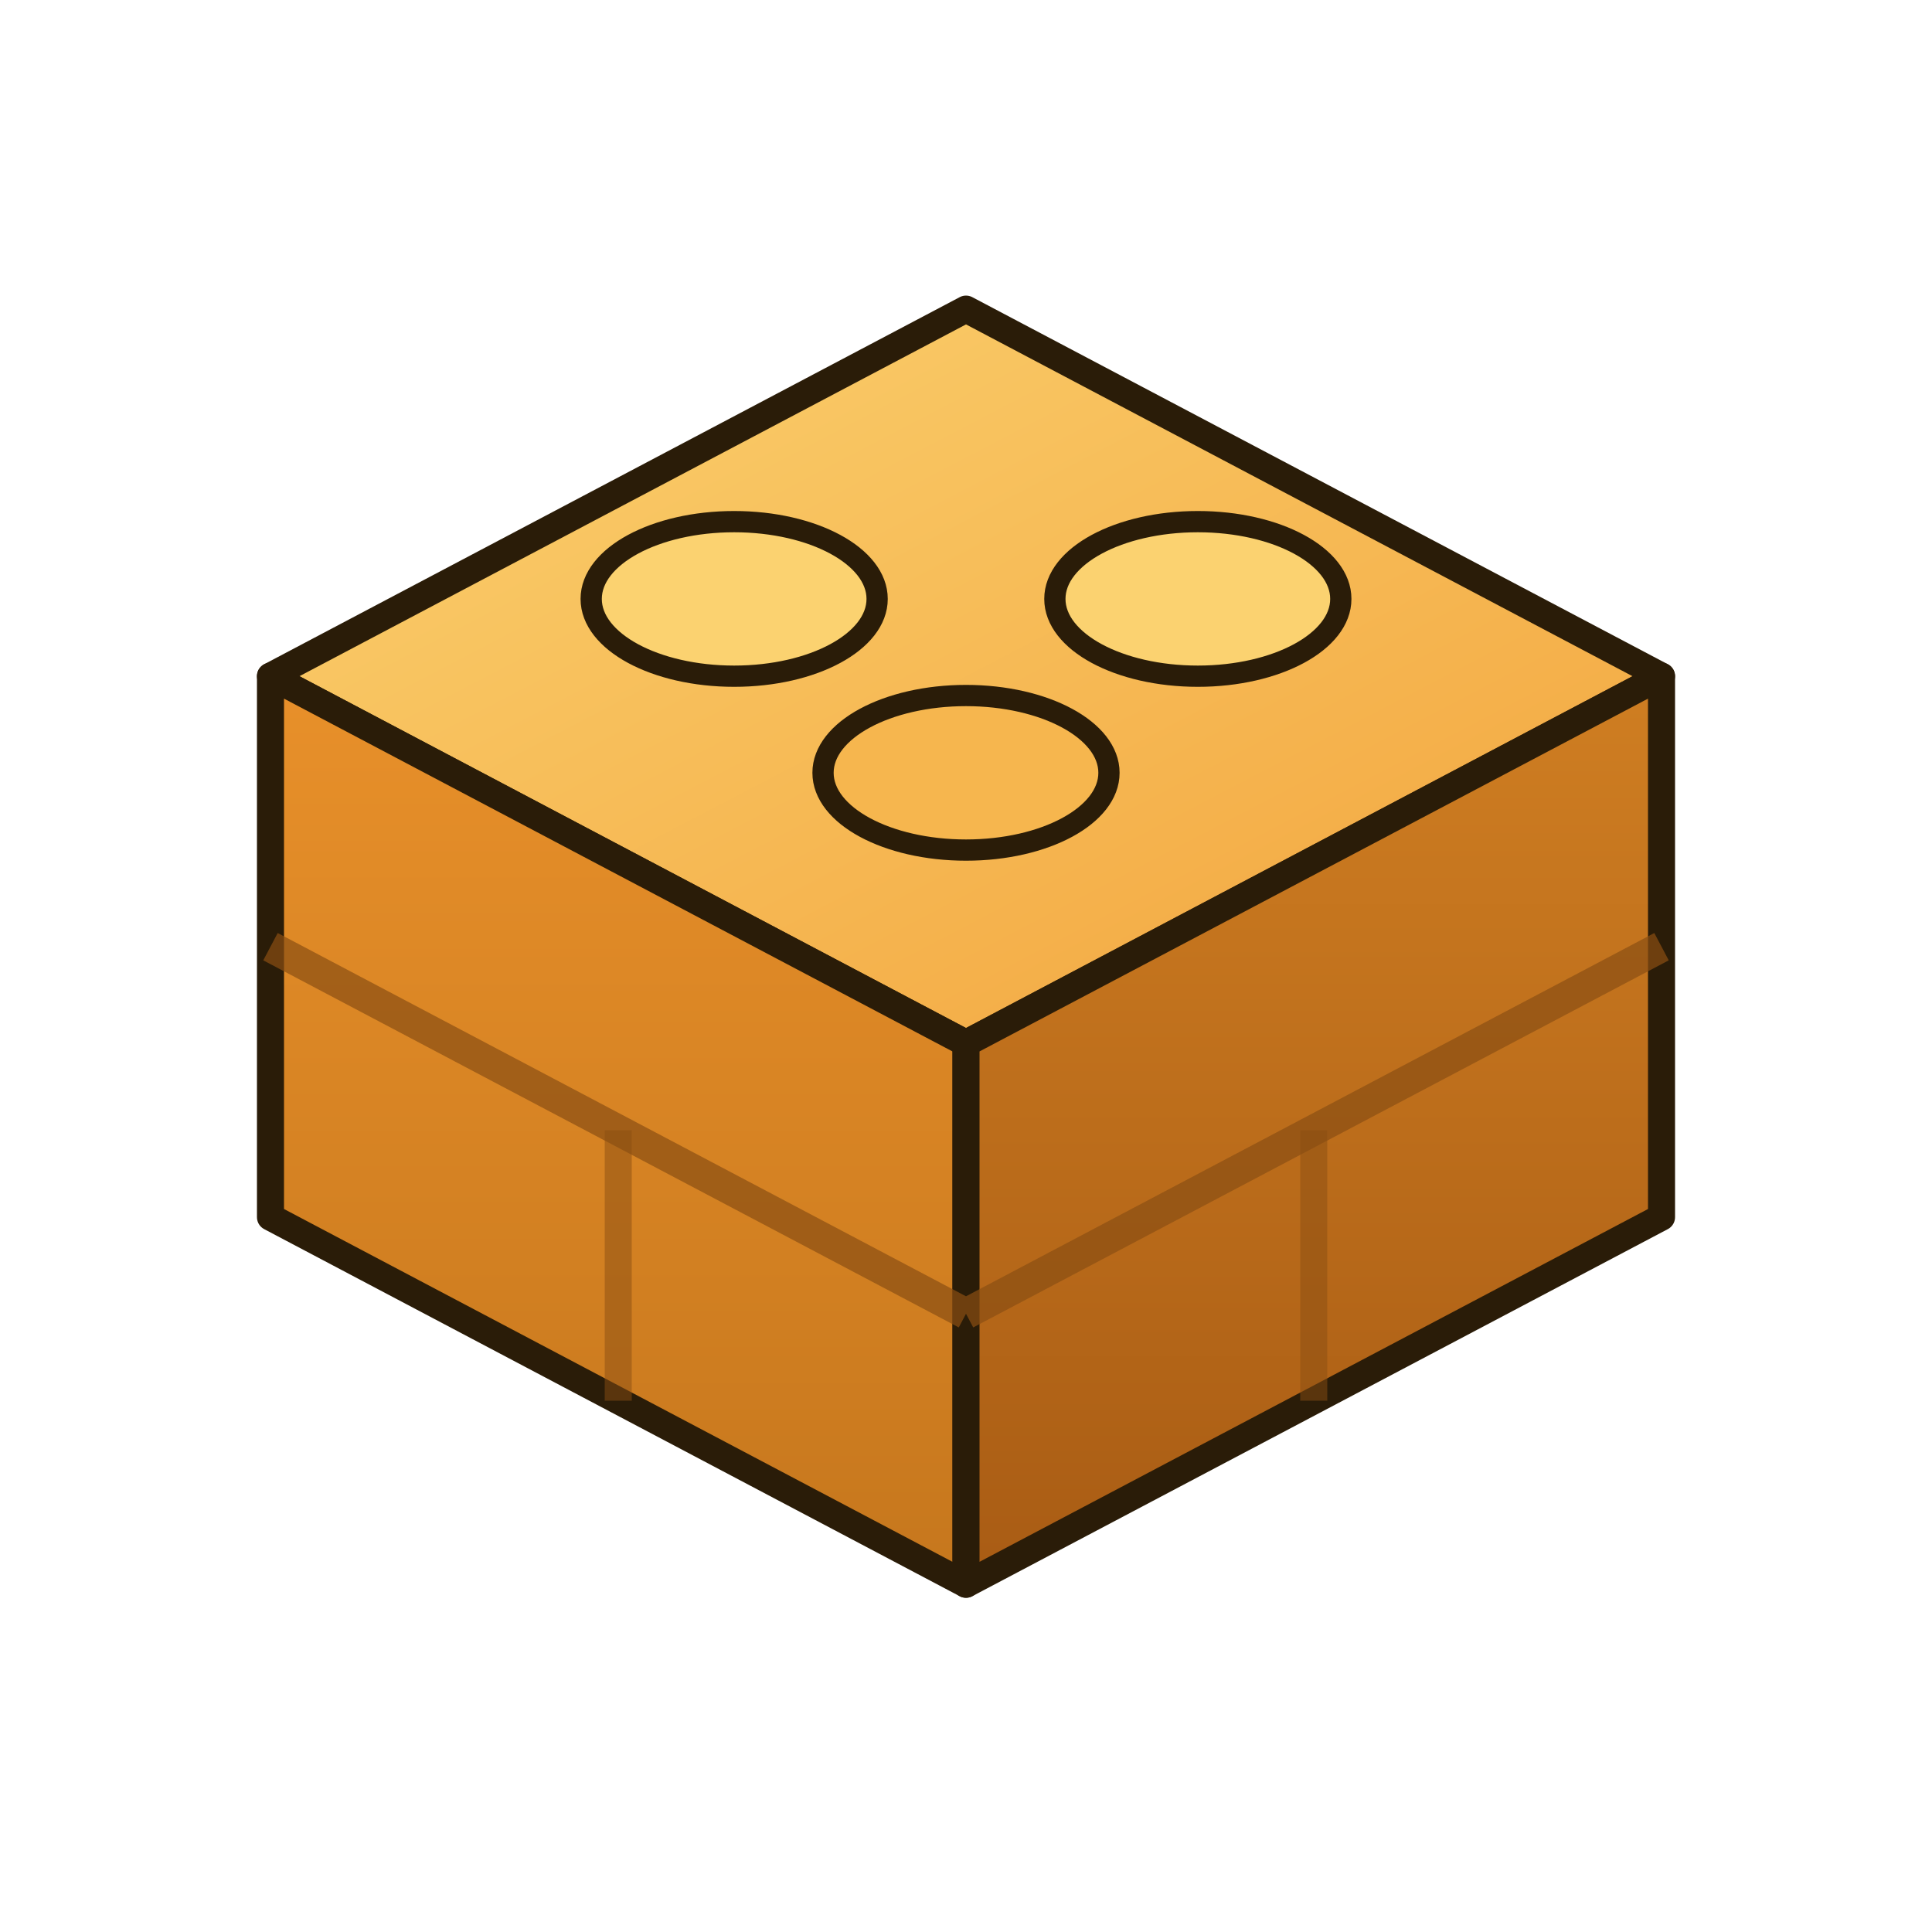
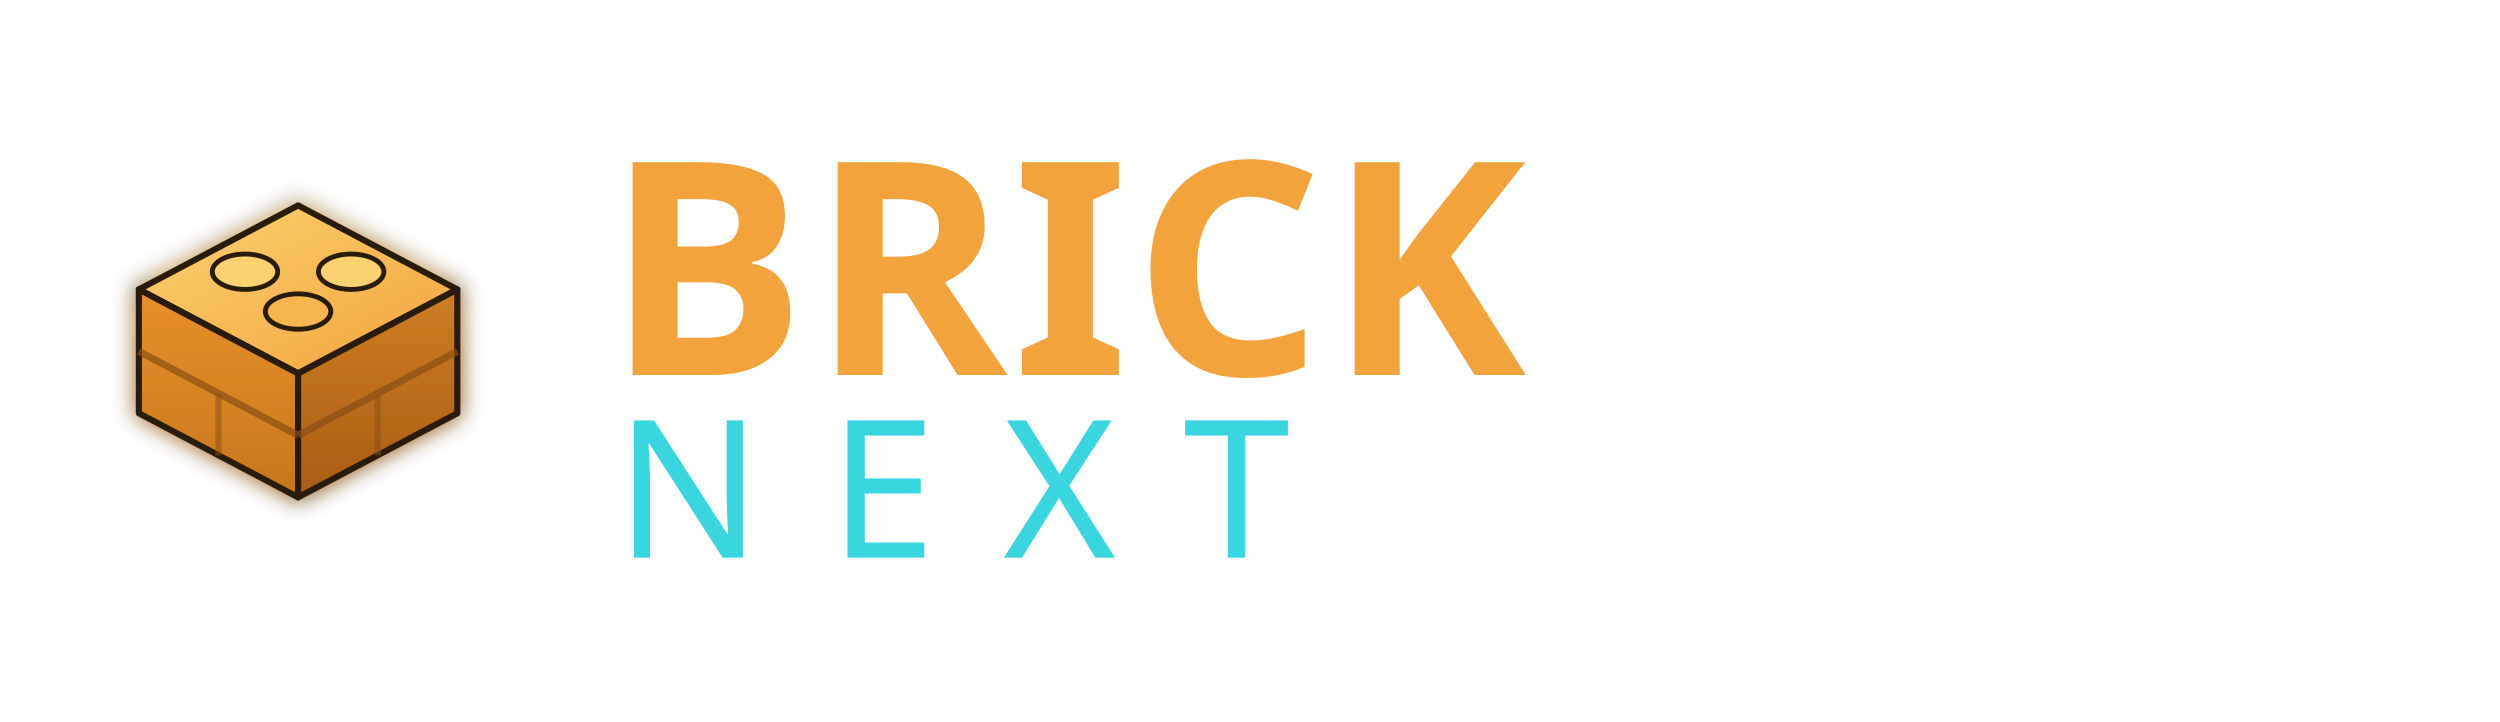
- <svg xmlns="http://www.w3.org/2000/svg" viewBox="0 0 100 100" width="100" height="100" role="img" aria-label="BrickNext">
+ <svg xmlns="http://www.w3.org/2000/svg" viewBox="0 0 520 150" width="520" height="150" role="img" aria-label="BrickNext">
  <defs>
-     <linearGradient id="t" x1="0" y1="0" x2="1" y2="1">
+     <linearGradient id="gTop" x1="0" y1="0" x2="1" y2="1">
      <stop offset="0" stop-color="#fbd270" />
      <stop offset="1" stop-color="#f2a33c" />
    </linearGradient>
-     <linearGradient id="l" x1="0" y1="0" x2="0" y2="1">
+     <linearGradient id="gLeft" x1="0" y1="0" x2="0" y2="1">
      <stop offset="0" stop-color="#e8902a" />
      <stop offset="1" stop-color="#c6771d" />
    </linearGradient>
-     <linearGradient id="r" x1="0" y1="0" x2="0" y2="1">
+     <linearGradient id="gRight" x1="0" y1="0" x2="0" y2="1">
      <stop offset="0" stop-color="#cf7e22" />
      <stop offset="1" stop-color="#a95c14" />
    </linearGradient>
+     <filter id="glow" x="-40%" y="-40%" width="180%" height="180%">
+       <feGaussianBlur stdDeviation="2.4" result="b" />
+       <feMerge>
+         <feMergeNode in="b" />
+         <feMergeNode in="SourceGraphic" />
+       </feMerge>
+     </filter>
  </defs>
-   <g stroke="#2a1c08" stroke-width="1.4" stroke-linejoin="round">
-     <polygon points="50,16 86,35 50,54 14,35" fill="url(#t)" />
-     <polygon points="14,35 50,54 50,82 14,63" fill="url(#l)" />
-     <polygon points="86,35 50,54 50,82 86,63" fill="url(#r)" />
+   <g filter="url(#glow)" transform="translate(16,28) scale(0.92)">
+     <g stroke="#2a1c08" stroke-width="1.4" stroke-linejoin="round">
+       <polygon points="50,16 86,35 50,54 14,35" fill="url(#gTop)" />
+       <polygon points="14,35 50,54 50,82 14,63" fill="url(#gLeft)" />
+       <polygon points="86,35 50,54 50,82 86,63" fill="url(#gRight)" />
+     </g>
+     <path d="M14,49 L50,68 M50,68 L86,49" fill="none" stroke="#8a4e12" stroke-width="1.6" opacity=".7" />
+     <path d="M32,58.5 L32,72.5 M68,58.5 L68,72.5" fill="none" stroke="#8a4e12" stroke-width="1.4" opacity=".5" />
+     <g stroke="#2a1c08" stroke-width="1.1">
+       <ellipse cx="38" cy="31" rx="7.4" ry="4" fill="#fbd270" />
+       <ellipse cx="62" cy="31" rx="7.4" ry="4" fill="#fbd270" />
+       <ellipse cx="50" cy="40" rx="7.4" ry="4" fill="#f6b64e" />
+     </g>
  </g>
-   <path d="M14,49 L50,68 M50,68 L86,49" fill="none" stroke="#8a4e12" stroke-width="1.6" opacity=".7" />
-   <path d="M32,58.5 L32,72.5 M68,58.5 L68,72.5" fill="none" stroke="#8a4e12" stroke-width="1.4" opacity=".5" />
-   <g stroke="#2a1c08" stroke-width="1.1">
-     <ellipse cx="38" cy="31" rx="7.4" ry="4" fill="#fbd270" />
-     <ellipse cx="62" cy="31" rx="7.4" ry="4" fill="#fbd270" />
-     <ellipse cx="50" cy="40" rx="7.4" ry="4" fill="#f6b64e" />
-   </g>
+   <text x="126" y="78" font-family="'Chakra Petch','Trebuchet MS',sans-serif" font-weight="700" font-size="62" letter-spacing="1" fill="#f2a33c">BRICK</text>
+   <text x="128" y="116" font-family="Outfit,'Segoe UI',sans-serif" font-weight="300" font-size="40" letter-spacing="14" fill="#3ad6e0">NEXT</text>
</svg>
